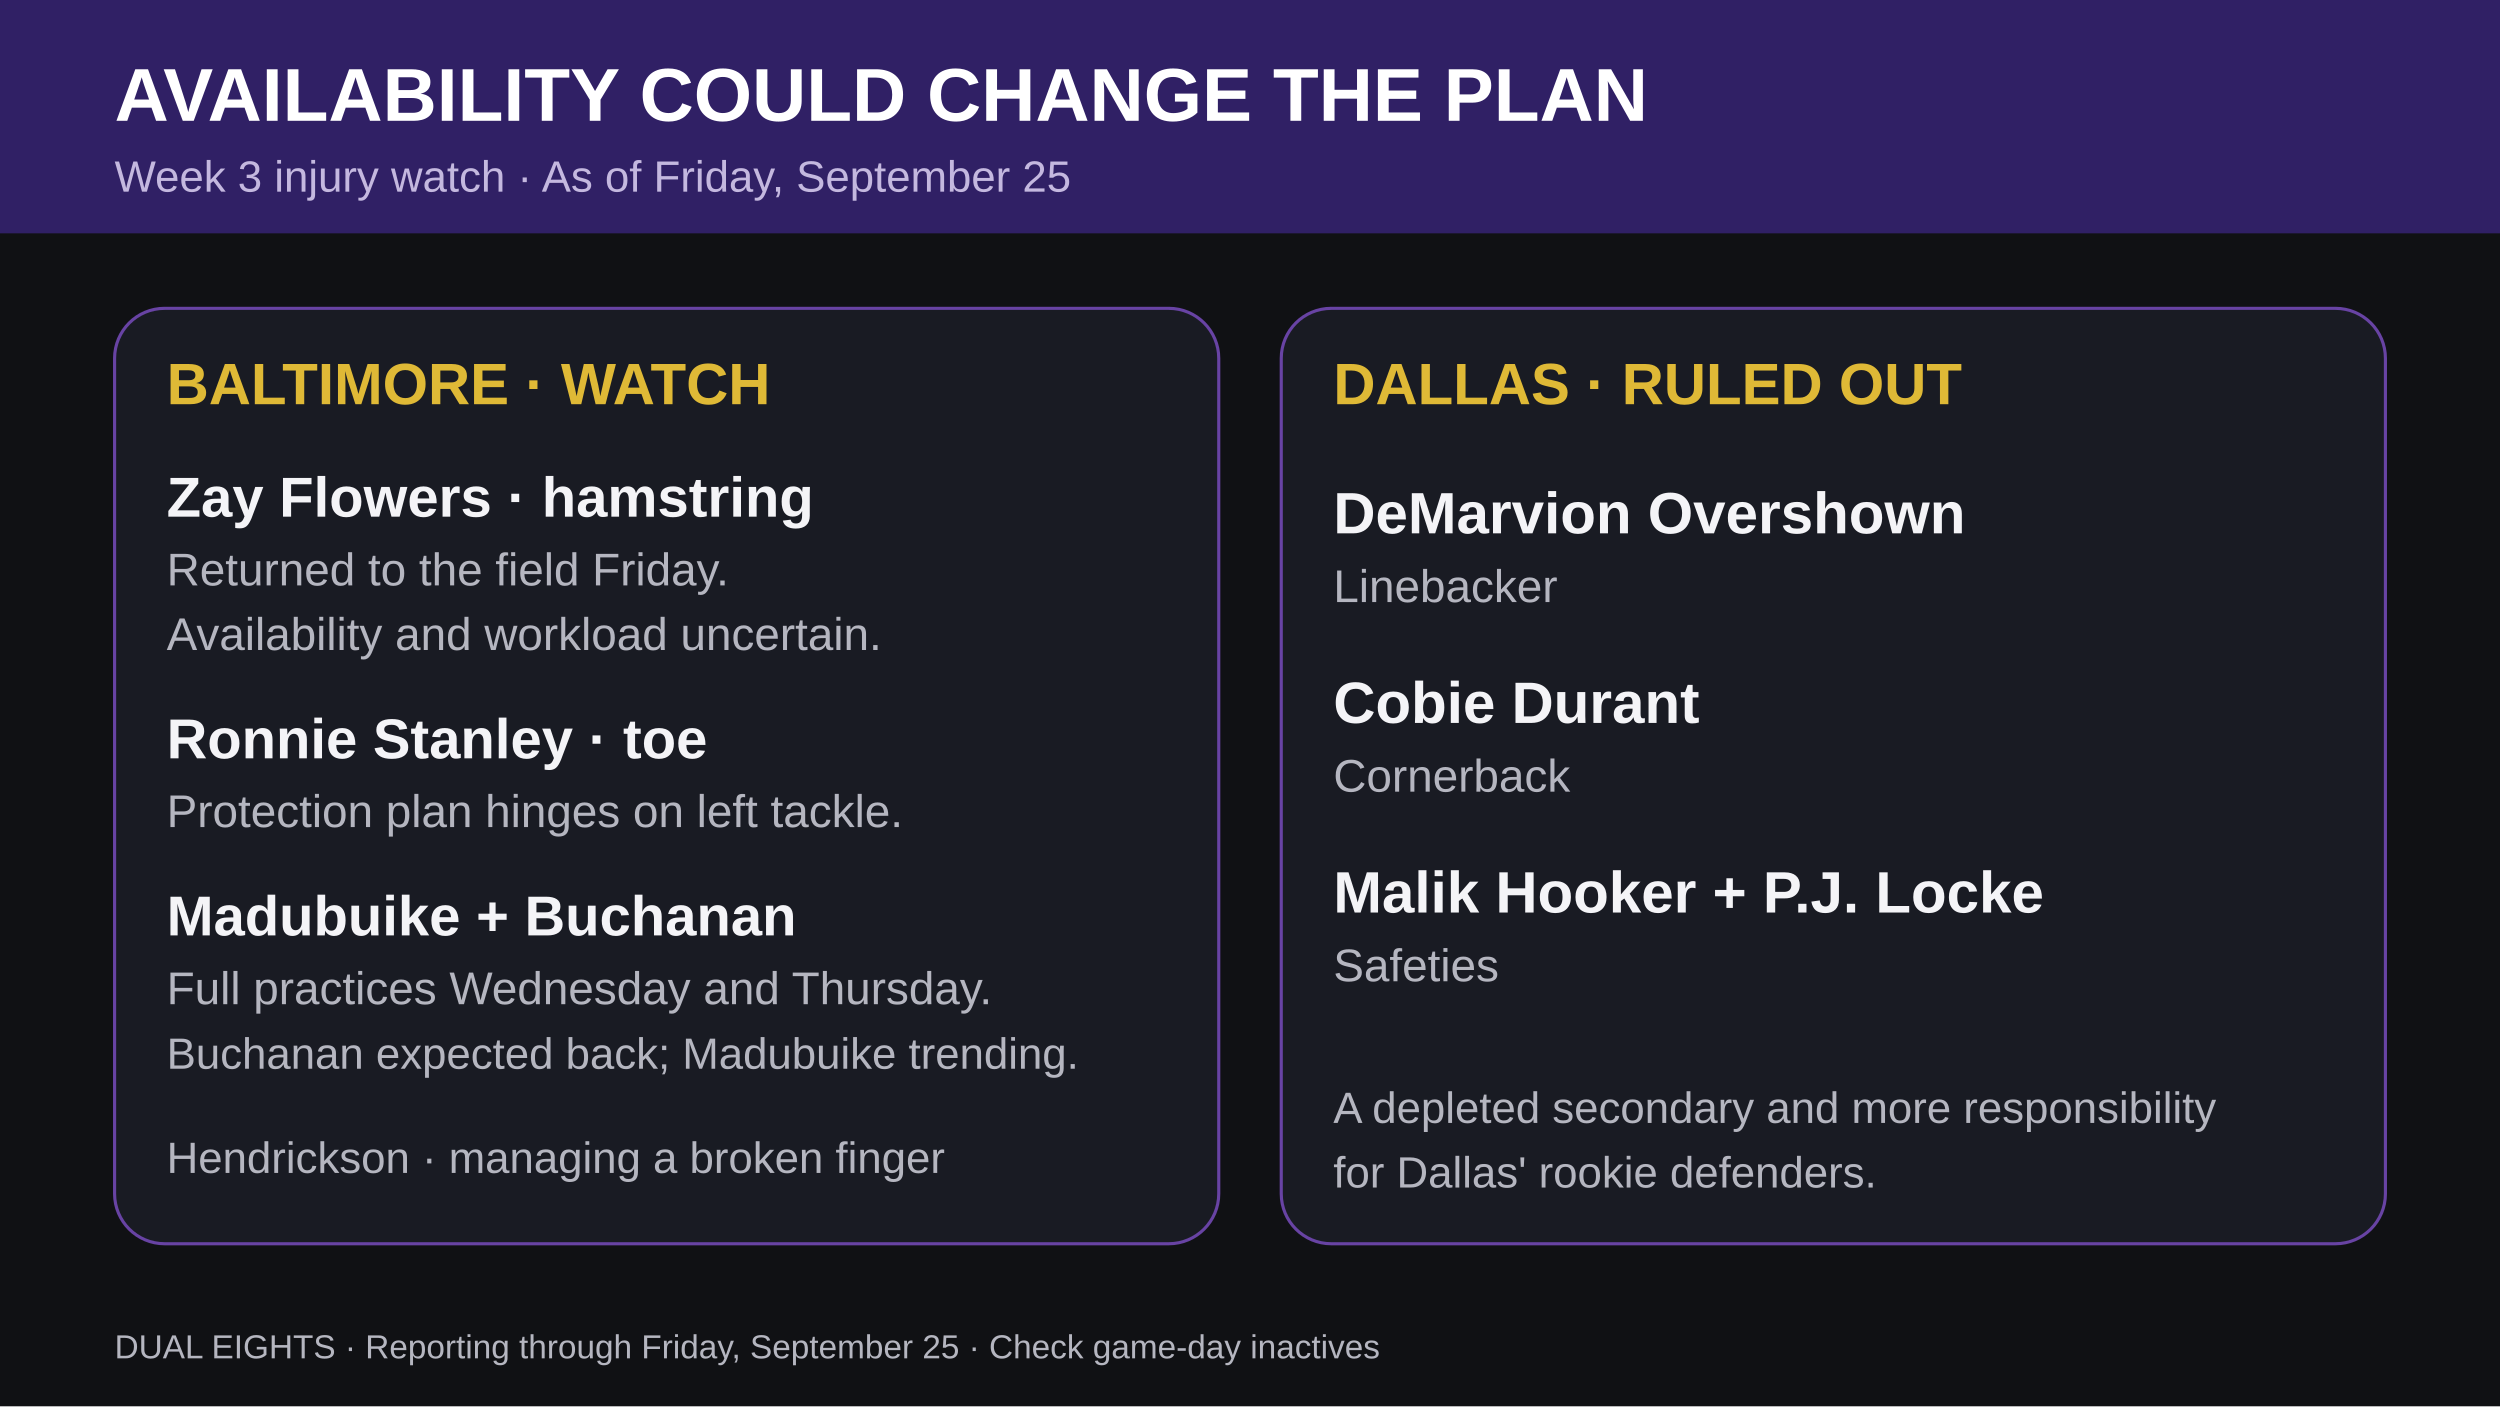
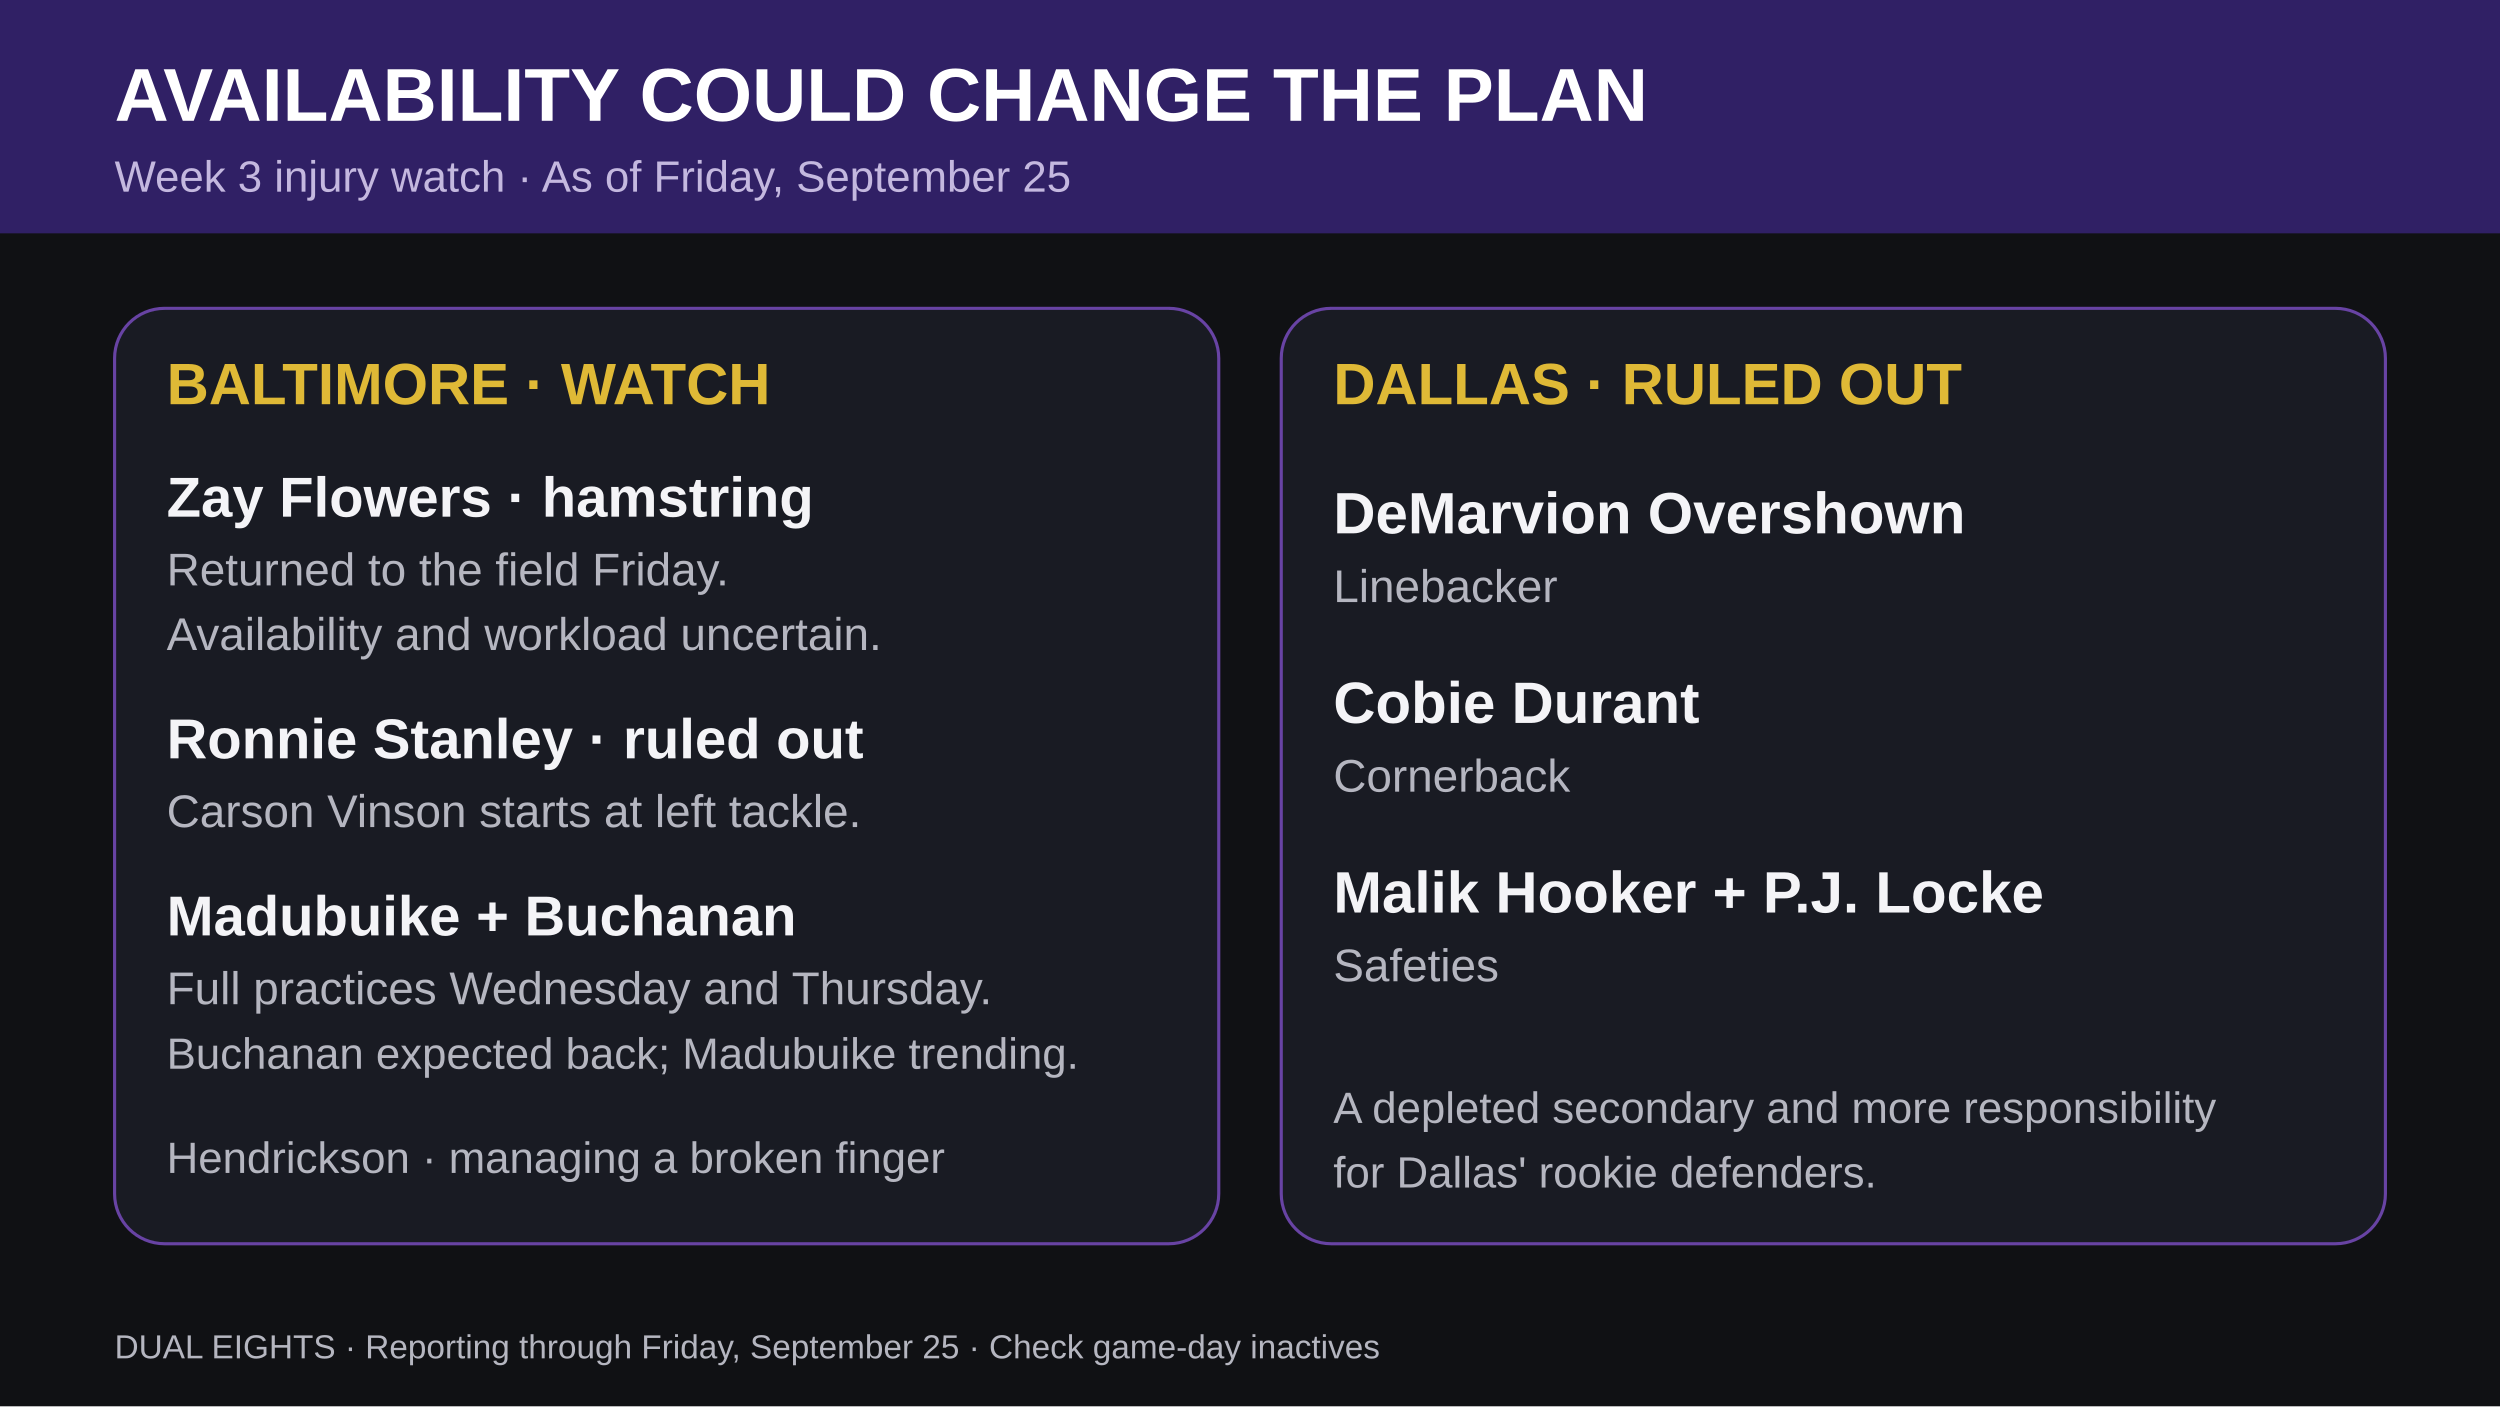
<svg xmlns="http://www.w3.org/2000/svg" width="1200" height="675" viewBox="0 0 1200 675" role="img" aria-labelledby="title desc">
  <rect width="1200" height="675" fill="#101114" />
  <rect width="1200" height="112" fill="#302065" />
  <text x="55" y="58" fill="#ffffff" font-family="Arial, Helvetica, sans-serif" font-size="36" font-weight="800" text-anchor="start">AVAILABILITY COULD CHANGE THE PLAN</text>
  <text x="55" y="92" fill="#c4b8df" font-family="Arial, Helvetica, sans-serif" font-size="21" font-weight="500" text-anchor="start">Week 3 injury watch · As of Friday, September 25</text>
  <rect x="55" y="148" width="530" height="449" rx="24" fill="#191b23" stroke="#6843a4" stroke-width="1.5" />
  <rect x="615" y="148" width="530" height="449" rx="24" fill="#191b23" stroke="#6843a4" stroke-width="1.5" />
  <text x="80" y="194" fill="#dfb936" font-family="Arial, Helvetica, sans-serif" font-size="28" font-weight="800" text-anchor="start">BALTIMORE · WATCH</text>
  <text x="80" y="248" fill="#f4f4f7" font-family="Arial, Helvetica, sans-serif" font-size="27" font-weight="800" text-anchor="start">Zay Flowers · hamstring</text>
  <text x="80" y="281" fill="#b5b6c0" font-family="Arial, Helvetica, sans-serif" font-size="22" font-weight="500" text-anchor="start">Returned to the field Friday.</text>
  <text x="80" y="312" fill="#b5b6c0" font-family="Arial, Helvetica, sans-serif" font-size="22" font-weight="500" text-anchor="start">Availability and workload uncertain.</text>
-   <text x="80" y="364" fill="#f4f4f7" font-family="Arial, Helvetica, sans-serif" font-size="27" font-weight="800" text-anchor="start">Ronnie Stanley · toe</text>
-   <text x="80" y="397" fill="#b5b6c0" font-family="Arial, Helvetica, sans-serif" font-size="22" font-weight="500" text-anchor="start">Protection plan hinges on left tackle.</text>
+   <text x="80" y="364" fill="#f4f4f7" font-family="Arial, Helvetica, sans-serif" font-size="27" font-weight="800" text-anchor="start">Ronnie Stanley · ruled out</text>
+   <text x="80" y="397" fill="#b5b6c0" font-family="Arial, Helvetica, sans-serif" font-size="22" font-weight="500" text-anchor="start">Carson Vinson starts at left tackle.</text>
  <text x="80" y="449" fill="#f4f4f7" font-family="Arial, Helvetica, sans-serif" font-size="27" font-weight="800" text-anchor="start">Madubuike + Buchanan</text>
  <text x="80" y="482" fill="#b5b6c0" font-family="Arial, Helvetica, sans-serif" font-size="22" font-weight="500" text-anchor="start">Full practices Wednesday and Thursday.</text>
  <text x="80" y="513" fill="#b5b6c0" font-family="Arial, Helvetica, sans-serif" font-size="21" font-weight="500" text-anchor="start">Buchanan expected back; Madubuike trending.</text>
  <text x="80" y="563" fill="#b5b6c0" font-family="Arial, Helvetica, sans-serif" font-size="21" font-weight="500" text-anchor="start">Hendrickson · managing a broken finger</text>
  <text x="640" y="194" fill="#dfb936" font-family="Arial, Helvetica, sans-serif" font-size="28" font-weight="800" text-anchor="start">DALLAS · RULED OUT</text>
  <text x="640" y="256" fill="#f4f4f7" font-family="Arial, Helvetica, sans-serif" font-size="28" font-weight="800" text-anchor="start">DeMarvion Overshown</text>
  <text x="640" y="289" fill="#b5b6c0" font-family="Arial, Helvetica, sans-serif" font-size="22" font-weight="500" text-anchor="start">Linebacker</text>
  <text x="640" y="347" fill="#f4f4f7" font-family="Arial, Helvetica, sans-serif" font-size="28" font-weight="800" text-anchor="start">Cobie Durant</text>
  <text x="640" y="380" fill="#b5b6c0" font-family="Arial, Helvetica, sans-serif" font-size="22" font-weight="500" text-anchor="start">Cornerback</text>
  <text x="640" y="438" fill="#f4f4f7" font-family="Arial, Helvetica, sans-serif" font-size="28" font-weight="800" text-anchor="start">Malik Hooker + P.J. Locke</text>
  <text x="640" y="471" fill="#b5b6c0" font-family="Arial, Helvetica, sans-serif" font-size="22" font-weight="500" text-anchor="start">Safeties</text>
  <text x="640" y="539" fill="#b5b6c0" font-family="Arial, Helvetica, sans-serif" font-size="21" font-weight="500" text-anchor="start">A depleted secondary and more responsibility</text>
  <text x="640" y="570" fill="#b5b6c0" font-family="Arial, Helvetica, sans-serif" font-size="21" font-weight="500" text-anchor="start">for Dallas' rookie defenders.</text>
  <text x="55" y="652" fill="#b5b6c0" font-family="Arial, Helvetica, sans-serif" font-size="16" font-weight="500" text-anchor="start">DUAL EIGHTS · Reporting through Friday, September 25 · Check game-day inactives</text>
</svg>
